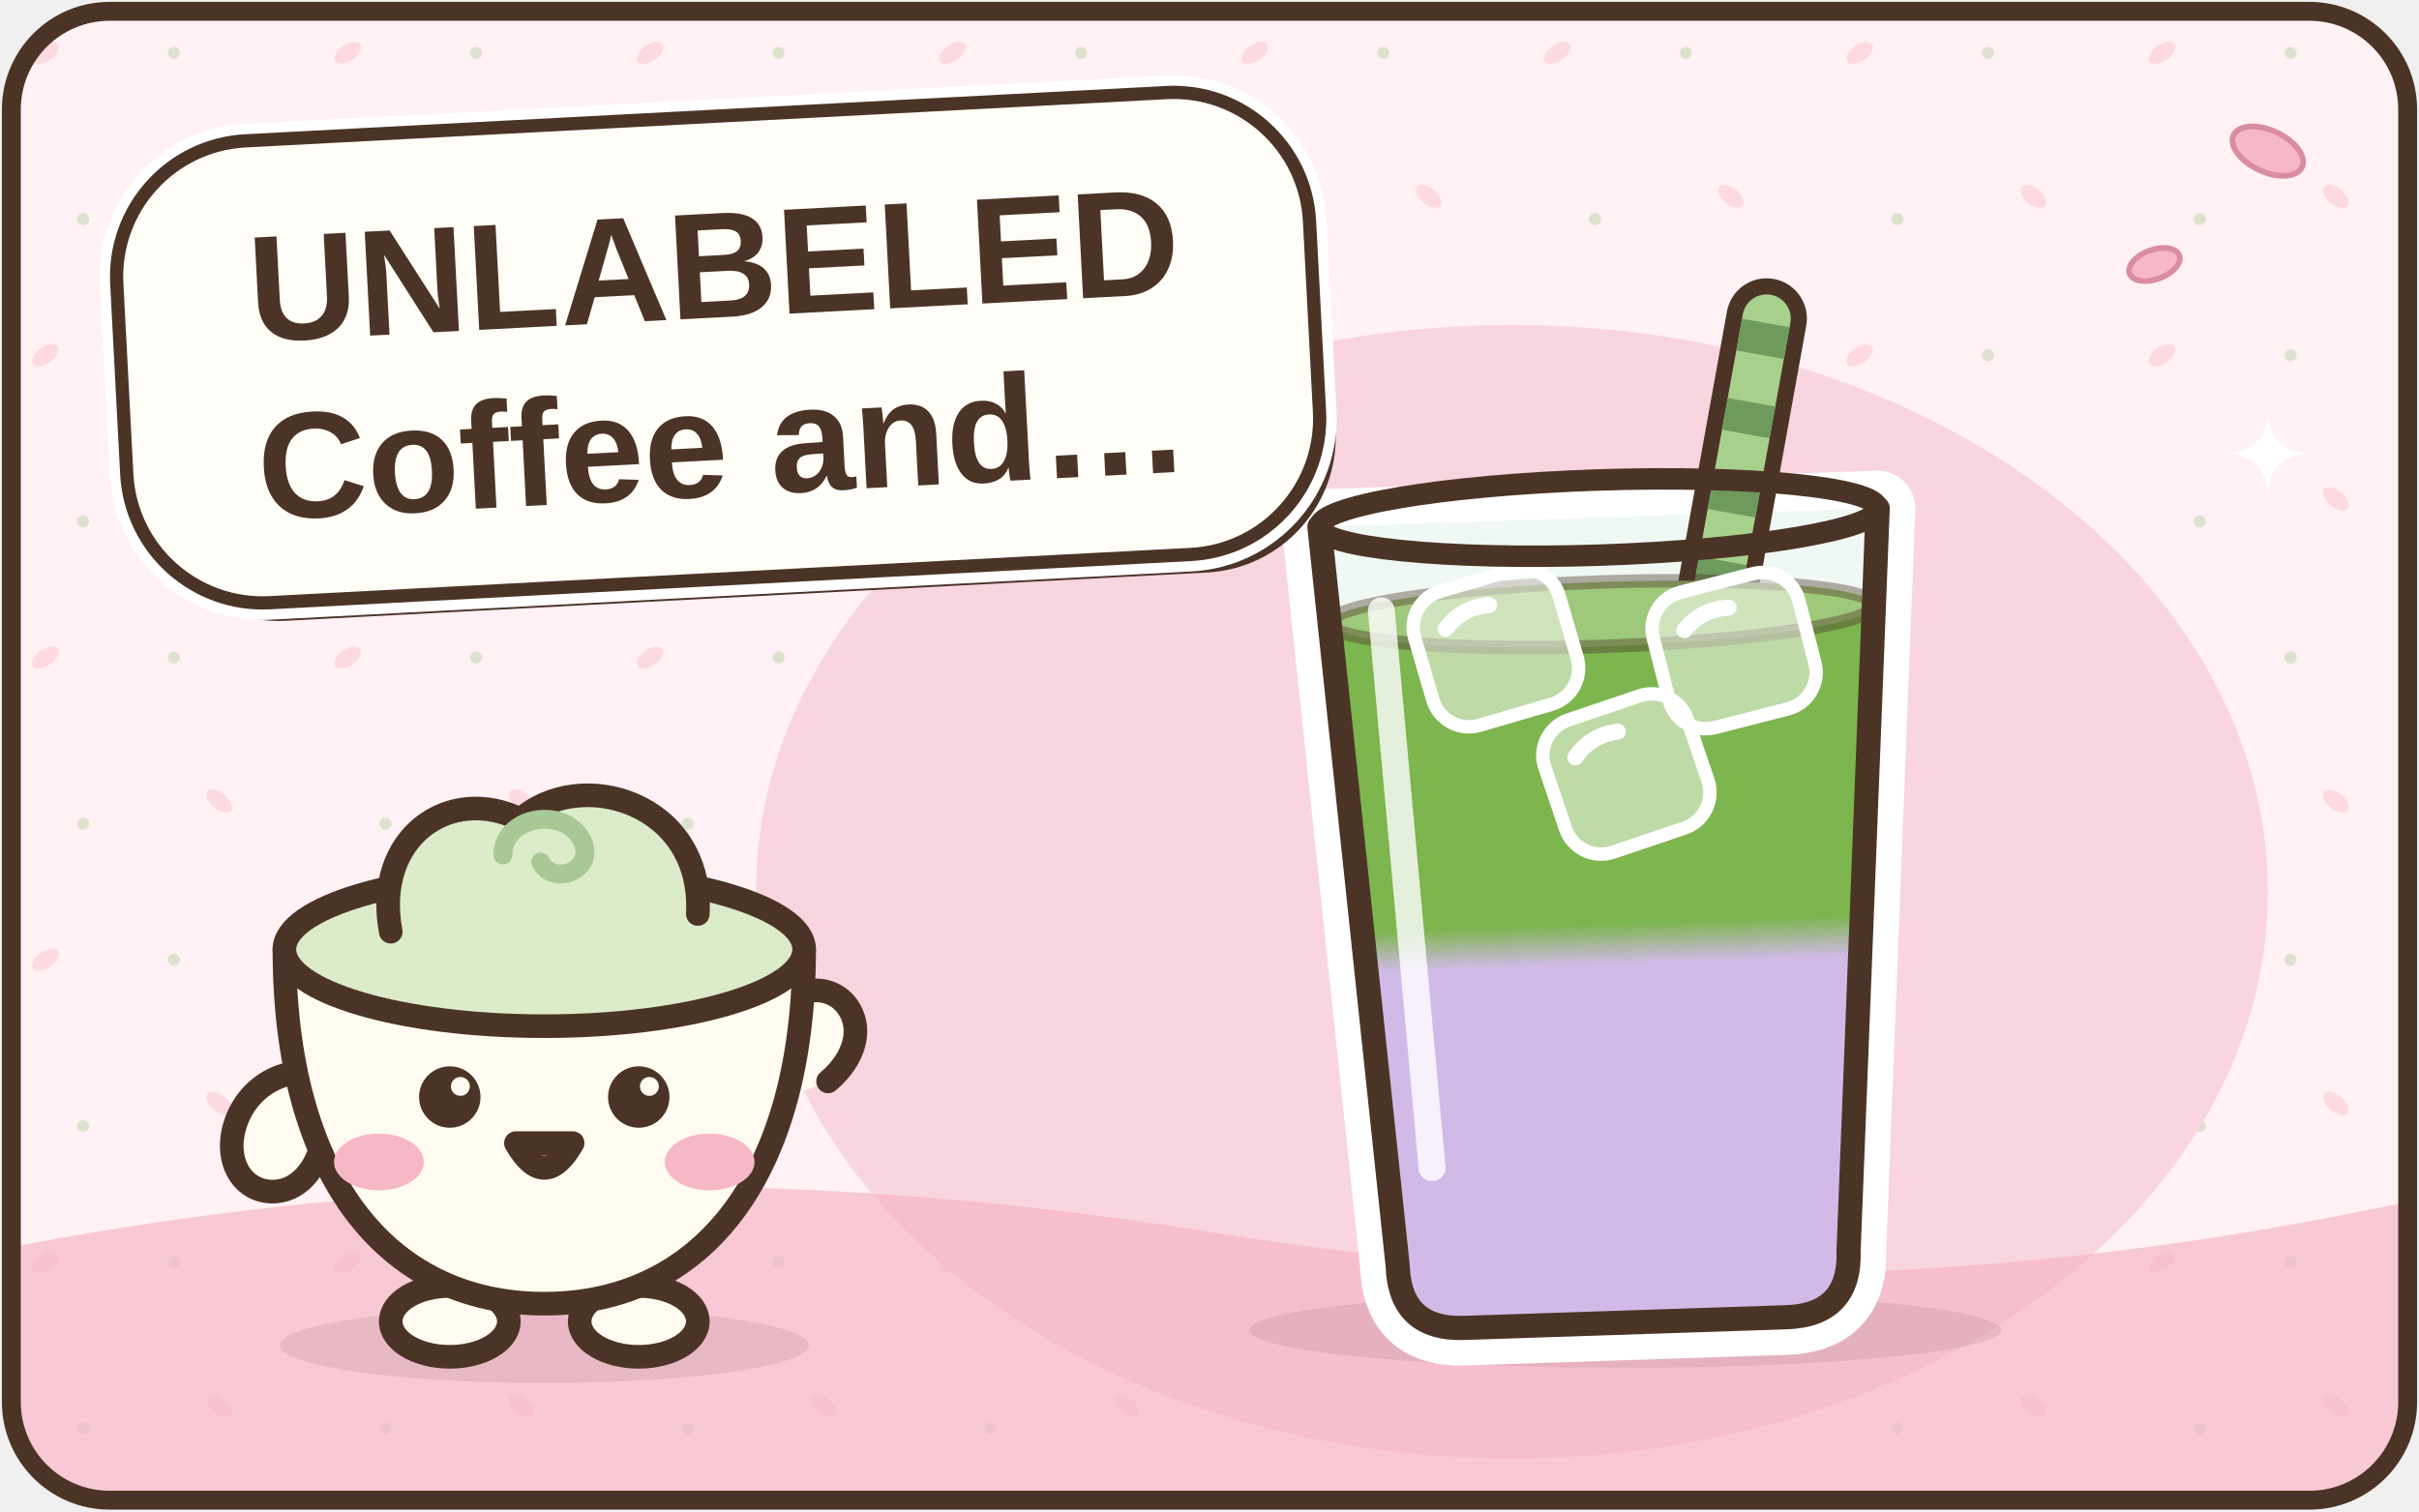
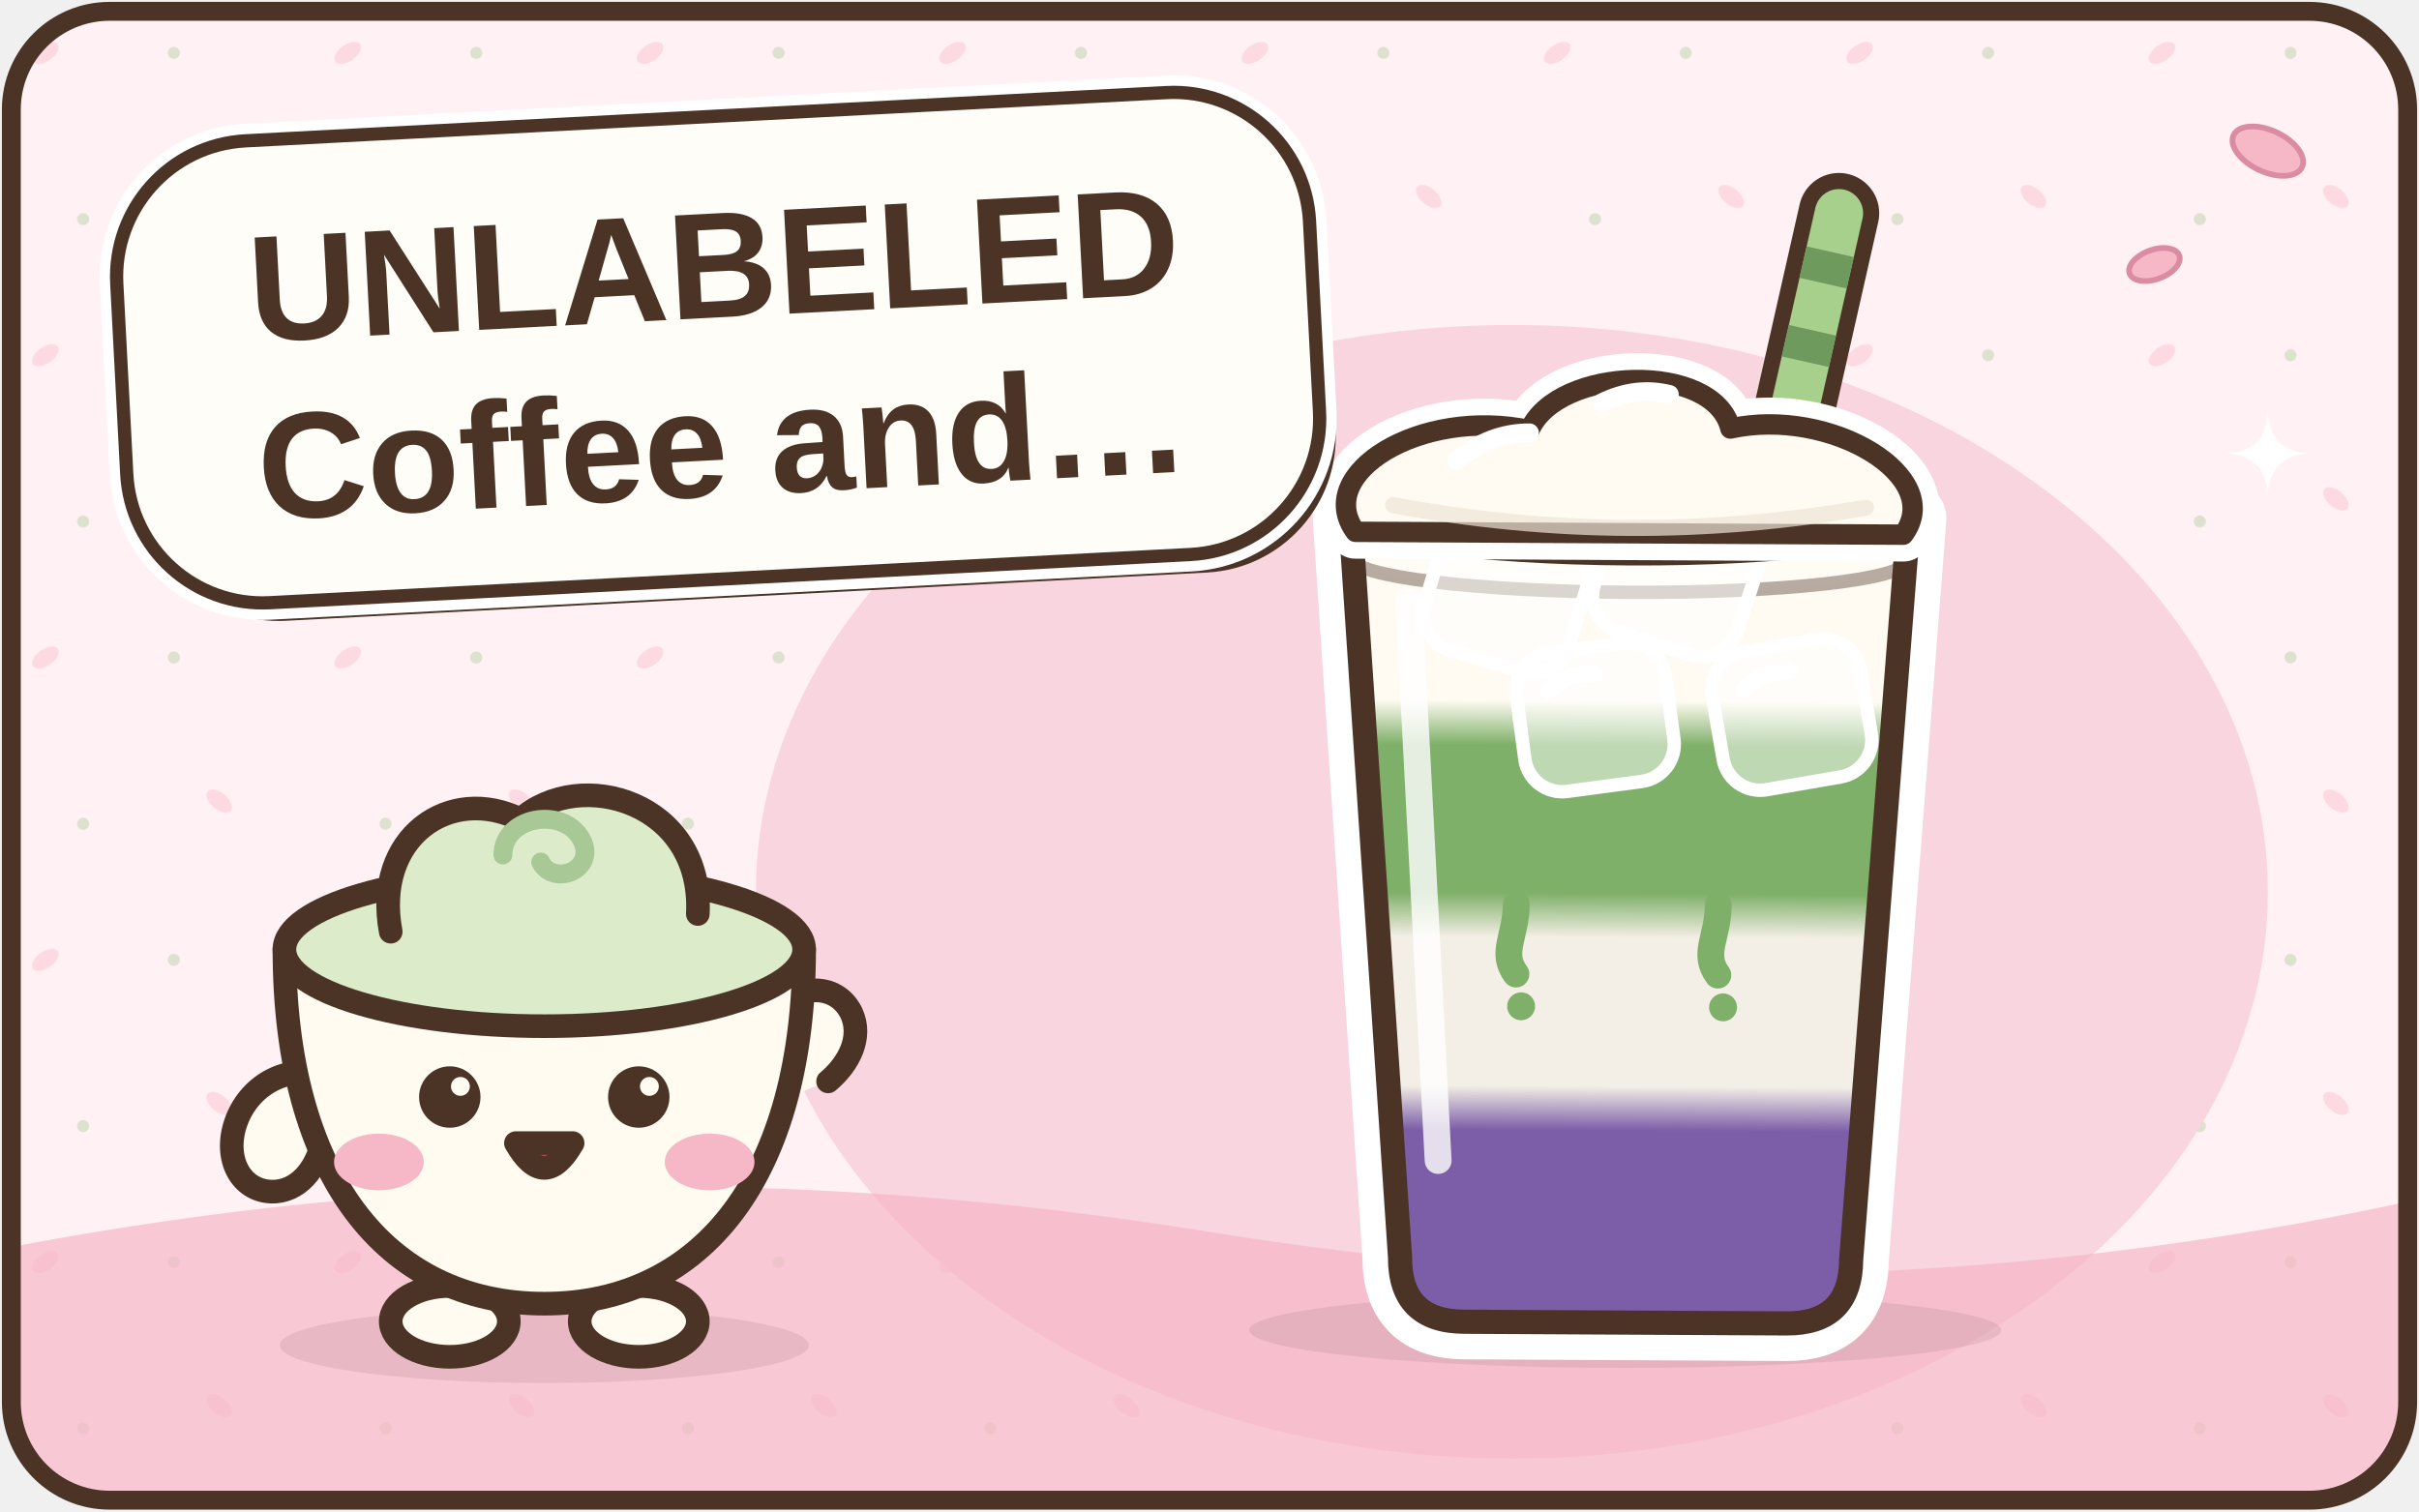
<svg xmlns="http://www.w3.org/2000/svg" viewBox="0 0 640 400" width="640" height="400" class="art-event" role="img" aria-label="UNLABELED Coffee and Matcha" font-family="'M PLUS Rounded 1c', ui-rounded, 'Hiragino Maru Gothic ProN', 'Arial Rounded MT Bold', Nunito, Arial, sans-serif">
  <defs>
    <pattern id="e1eacd4yp" width="80" height="80" patternUnits="userSpaceOnUse">
      <g fill="#F6A3B8" fill-opacity=".3">
        <ellipse cx="12" cy="14" rx="4" ry="2.2" transform="rotate(-35 12 14)" />
        <ellipse cx="58" cy="52" rx="4" ry="2.2" transform="rotate(40 58 52)" />
      </g>
      <g fill="#8CBF7A" fill-opacity=".3">
        <circle cx="46" cy="14" r="1.6" />
        <circle cx="22" cy="58" r="1.6" />
      </g>
    </pattern>
-     <linearGradient id="e1eacd4yd0l" gradientUnits="userSpaceOnUse" x1="0" x2="0" y1="-132" y2="-4">
-       <stop offset="0%" stop-color="#7DB54E" />
-       <stop offset="45%" stop-color="#7DB54E" />
-       <stop offset="51%" stop-color="#D2BAE8" />
-       <stop offset="100%" stop-color="#D2BAE8" />
+     <linearGradient id="e1eacd4yd0l" gradientUnits="userSpaceOnUse" x1="0" x2="0" y1="-142" y2="-4">
+       <stop offset="0%" stop-color="#FFFBF2" />
+       <stop offset="19%" stop-color="#FFFBF2" />
+       <stop offset="25%" stop-color="#7FB069" />
+       <stop offset="45%" stop-color="#7FB069" />
+       <stop offset="51%" stop-color="#F4EFE6" />
+       <stop offset="71%" stop-color="#F4EFE6" />
+       <stop offset="77%" stop-color="#7B5EA7" />
+       <stop offset="100%" stop-color="#7B5EA7" />
    </linearGradient>
    <clipPath id="e1eacd4yd0c">
      <path d="M-52 -150L-42 -12Q-42 0 -30 0L30 0Q42 0 42 -12L52 -150Z" />
    </clipPath>
  </defs>
  <rect x="3" y="3" width="634" height="394" rx="26" fill="#FFF1F4" class="art-bg" />
  <rect x="3" y="3" width="634" height="394" rx="26" fill="url(#e1eacd4yp)" />
  <ellipse cx="400" cy="236" rx="200" ry="150" fill="#F9D5DF" />
  <path d="M3 330Q160 300 320 326 T 637 318L637 371Q637 397 611 397L29 397Q3 397 3 371Z" fill="#F6B7C7" opacity="0.7" />
  <ellipse cx="430" cy="352" rx="99.5" ry="10" fill="#4B3426" opacity="0.1" />
-   <g transform="translate(430 350) rotate(-1.9) scale(1.421)">
+   <g transform="translate(430 350) rotate(0.3) scale(1.421)">
    <path d="M-52 -150L-42 -12Q-42 0 -30 0L30 0Q42 0 42 -12L52 -150Z" fill="#FFFFFF" stroke="#FFFFFF" stroke-width="14" stroke-linejoin="round" />
    <path d="M-52 -150L-42 -12Q-42 0 -30 0L30 0Q42 0 42 -12L52 -150Z" fill="#EEF7F3" fill-opacity="0.9" />
-     <path d="M-3.6 -18L32.5 -186" fill="none" stroke="#4B3426" stroke-width="15" stroke-linecap="round" stroke-linejoin="round" />
-     <path d="M-3.6 -18L32.5 -186" fill="none" stroke="#A8D08D" stroke-width="9" stroke-linecap="round" stroke-linejoin="round" />
-     <path d="M-3.6 -18L32.5 -186" fill="none" stroke="#6E9A5E" stroke-width="9" stroke-linecap="butt" stroke-linejoin="round" stroke-dasharray="6 9" />
+     <path d="M-3 -18L38.7 -206.8" fill="none" stroke="#4B3426" stroke-width="15" stroke-linecap="round" stroke-linejoin="round" />
+     <path d="M-3 -18L38.7 -206.8" fill="none" stroke="#A8D08D" stroke-width="9" stroke-linecap="round" stroke-linejoin="round" />
+     <path d="M-3 -18L38.7 -206.8" fill="none" stroke="#6E9A5E" stroke-width="9" stroke-linecap="butt" stroke-linejoin="round" stroke-dasharray="6 9" />
    <g clip-path="url(#e1eacd4yd0c)">
-       <rect x="-80" y="-132" width="160" height="132" fill="url(#e1eacd4yd0l)" />
-       <ellipse cx="0" cy="-132" rx="50.8" ry="6" fill="#9EC87A" stroke="#4B3426" stroke-width="2.5" stroke-opacity="0.4" />
-       <rect x="-33.9" y="-139.4" width="28" height="26" rx="7" transform="rotate(-14.4 -19.9 -126.4)" fill="#FFFFFF" fill-opacity="0.5" stroke="#FFFFFF" stroke-width="2.5" stroke-opacity="1" />
-       <path d="M-27.9 -132.4 q 4 -3 9 -2" transform="rotate(-14.4 -19.9 -126.4)" fill="none" stroke="#FFFFFF" stroke-width="3" stroke-linecap="round" stroke-linejoin="round" />
-       <rect x="-10.4" y="-115.1" width="28" height="26" rx="7" transform="rotate(-16.8 3.6 -102.1)" fill="#FFFFFF" fill-opacity="0.5" stroke="#FFFFFF" stroke-width="2.5" stroke-opacity="1" />
-       <path d="M-4.4 -108.1 q 4 -3 9 -2" transform="rotate(-16.8 3.6 -102.1)" fill="none" stroke="#FFFFFF" stroke-width="3" stroke-linecap="round" stroke-linejoin="round" />
-       <rect x="10.4" y="-137.4" width="28" height="26" rx="7" transform="rotate(-12.5 24.4 -124.4)" fill="#FFFFFF" fill-opacity="0.5" stroke="#FFFFFF" stroke-width="2.5" stroke-opacity="1" />
-       <path d="M16.4 -130.4 q 4 -3 9 -2" transform="rotate(-12.5 24.4 -124.4)" fill="none" stroke="#FFFFFF" stroke-width="3" stroke-linecap="round" stroke-linejoin="round" />
+       <rect x="-80" y="-142" width="160" height="142" fill="url(#e1eacd4yd0l)" />
+       <path d="M-20.7 -77.8 c 0 6 -3 9 0 13" fill="none" stroke="#7FB069" stroke-width="5" stroke-linecap="round" stroke-linejoin="round" />
+       <circle cx="-19.7" cy="-58.8" r="2.6" fill="#7FB069" />
+       <path d="M16.9 -77.8 c 0 6 -3 9 0 13" fill="none" stroke="#7FB069" stroke-width="5" stroke-linecap="round" stroke-linejoin="round" />
+       <circle cx="17.9" cy="-58.8" r="2.6" fill="#7FB069" />
+       <ellipse cx="0" cy="-142" rx="51.5" ry="6" fill="#FFFCF5" stroke="#4B3426" stroke-width="2.5" stroke-opacity="0.4" />
+       <rect x="-36.9" y="-148.5" width="28" height="26" rx="7" transform="rotate(16.5 -22.9 -135.5)" fill="#FFFFFF" fill-opacity="0.5" stroke="#FFFFFF" stroke-width="2.5" stroke-opacity="1" />
+       <path d="M-30.9 -141.5 q 4 -3 9 -2" transform="rotate(16.5 -22.9 -135.5)" fill="none" stroke="#FFFFFF" stroke-width="3" stroke-linecap="round" stroke-linejoin="round" />
+       <rect x="-20.2" y="-125.7" width="28" height="26" rx="7" transform="rotate(-7.9 -6.2 -112.7)" fill="#FFFFFF" fill-opacity="0.5" stroke="#FFFFFF" stroke-width="2.5" stroke-opacity="1" />
+       <path d="M-14.2 -118.7 q 4 -3 9 -2" transform="rotate(-7.9 -6.2 -112.7)" fill="none" stroke="#FFFFFF" stroke-width="3" stroke-linecap="round" stroke-linejoin="round" />
+       <rect x="-5.3" y="-151.9" width="28" height="26" rx="7" transform="rotate(17.8 8.7 -138.9)" fill="#FFFFFF" fill-opacity="0.5" stroke="#FFFFFF" stroke-width="2.5" stroke-opacity="1" />
+       <path d="M0.7 -144.9 q 4 -3 9 -2" transform="rotate(17.8 8.7 -138.9)" fill="none" stroke="#FFFFFF" stroke-width="3" stroke-linecap="round" stroke-linejoin="round" />
+       <rect x="16.4" y="-126.4" width="28" height="26" rx="7" transform="rotate(-10.1 30.4 -113.4)" fill="#FFFFFF" fill-opacity="0.5" stroke="#FFFFFF" stroke-width="2.5" stroke-opacity="1" />
+       <path d="M22.4 -119.4 q 4 -3 9 -2" transform="rotate(-10.1 30.4 -113.4)" fill="none" stroke="#FFFFFF" stroke-width="3" stroke-linecap="round" stroke-linejoin="round" />
    </g>
    <path d="M-35 -30L-41 -134" fill="none" stroke="#FFFFFF" stroke-width="5" stroke-linecap="round" stroke-linejoin="round" opacity="0.8" />
    <path d="M-52 -150L-42 -12Q-42 0 -30 0L30 0Q42 0 42 -12L52 -150" fill="none" stroke="#4B3426" stroke-width="4.5" stroke-linecap="round" stroke-linejoin="round" />
    <ellipse cx="0" cy="-150" rx="52" ry="7" fill="none" stroke="#4B3426" stroke-width="4" />
+     <path d="M-51 -147C-59 -157.8 -39 -170.3 -18.7 -166.1C-13.5 -178.1 15.6 -179.1 18.7 -166.6C37.4 -170.8 59 -157.8 51 -147Z" fill="#FFFFFF" stroke="#FFFFFF" stroke-width="10" stroke-linejoin="round" />
+     <path d="M-51 -147C-59 -157.8 -39 -170.3 -18.7 -166.1C-13.5 -178.1 15.6 -179.1 18.7 -166.6C37.4 -170.8 59 -157.8 51 -147Z" fill="#FFFBF2" stroke="#4B3426" stroke-width="3.8" stroke-linejoin="round" />
+     <path d="M-44 -152Q0 -144 44 -152" fill="none" stroke="#ECE4D5" stroke-width="3" stroke-linecap="round" stroke-linejoin="round" opacity="0.7" />
+     <path d="M-32.2 -160.4 q 6.2 -5.2 13.5 -5.2M-5.2 -171.3 q 6.2 -3.1 12.5 -1.6" fill="none" stroke="#FFFFFF" stroke-width="3.5" stroke-linecap="round" stroke-linejoin="round" />
  </g>
  <ellipse cx="144" cy="356" rx="70" ry="10" fill="#4B3426" opacity="0.1" />
  <g transform="translate(44 170) scale(3.125)">
    <path class="m-o m-c m-arm-l" stroke="#4B3426" stroke-width="2" stroke-linejoin="round" stroke-linecap="round" fill="#FFFBF0" d="M12.5 36.5c-3-.5-6 1.5-6.8 4.8-.7 3 1 5.4 3.6 5.2 2.2-.2 3.6-2.3 4-4.6" />
    <g transform="rotate(-120 52 38)">
      <path class="m-o m-c m-arm-r" stroke="#4B3426" stroke-width="2" stroke-linejoin="round" stroke-linecap="round" fill="#FFFBF0" d="M51.5 36.5c3-.5 6 1.5 6.8 4.8.7 3-1 5.4-3.6 5.2-2.2-.2-3.6-2.3-4-4.6" />
    </g>
    <g class="m-feet">
      <ellipse class="m-o m-c m-foot-l" stroke="#4B3426" stroke-width="2" stroke-linejoin="round" stroke-linecap="round" fill="#FFFBF0" cx="24" cy="57.5" rx="5" ry="3" />
      <ellipse class="m-o m-c m-foot-r" stroke="#4B3426" stroke-width="2" stroke-linejoin="round" stroke-linecap="round" fill="#FFFBF0" cx="40" cy="57.5" rx="5" ry="3" />
    </g>
    <path class="m-o m-c m-cup" stroke="#4B3426" stroke-width="2" stroke-linejoin="round" stroke-linecap="round" fill="#FFFBF0" d="M10 26c0 19 8.5 30 22 30s22-11 22-30z" />
    <g class="m-foamg">
      <ellipse class="m-o m-f" stroke="#4B3426" stroke-width="2" stroke-linejoin="round" stroke-linecap="round" fill="#DCEBC9" cx="32" cy="26" rx="22" ry="6.5" />
      <path class="m-o m-f" stroke="#4B3426" stroke-width="2" stroke-linejoin="round" stroke-linecap="round" fill="#DCEBC9" d="M19 24.5c-1.5-8 5-12.5 11-9.5 5-4.5 15.5-1.5 15 8" />
      <path class="m-s" fill="none" stroke="#A8C996" stroke-width="1.6" stroke-linecap="round" d="M28.5 18c0-3.4 5.5-4.2 6.8-1 .9 2.4-2.6 3.6-3.6 1.6" />
    </g>
    <g class="m-look">
      <g class="m-eyes">
        <circle class="m-ink" fill="#4B3426" cx="24" cy="38.5" r="2.6" />
        <circle class="m-ink" fill="#4B3426" cx="40" cy="38.5" r="2.6" />
        <circle class="m-hi" fill="#FFFBF0" cx="24.9" cy="37.6" r=".8" />
        <circle class="m-hi" fill="#FFFBF0" cx="40.9" cy="37.6" r=".8" />
      </g>
    </g>
    <ellipse class="m-blush" fill="#F6B7C7" cx="18" cy="44" rx="3.8" ry="2.4" />
    <ellipse class="m-blush" fill="#F6B7C7" cx="46" cy="44" rx="3.8" ry="2.4" />
    <path class="m-o m-in m-mouth" stroke="#4B3426" stroke-width="2" stroke-linejoin="round" stroke-linecap="round" fill="#B4535F" d="M29.6 42.4q2.4 4.2 4.8 0z" />
  </g>
  <ellipse cx="600" cy="40" rx="10" ry="5.5" transform="rotate(25 600 40)" fill="#F6B7C7" stroke="#D98CA2" stroke-width="1.5" />
  <ellipse cx="570" cy="70" rx="7" ry="3.9" transform="rotate(-20 570 70)" fill="#F6B7C7" stroke="#D98CA2" stroke-width="1.5" />
  <ellipse cx="250" cy="120" rx="6" ry="3.3" transform="rotate(40 250 120)" fill="#F6B7C7" stroke="#D98CA2" stroke-width="1.5" />
  <path d="M600 108Q600 120 612 120Q600 120 600 132Q600 120 588 120Q600 120 600 108Z" fill="#FFFFFF" />
  <path d="M256 51Q256 60 265 60Q256 60 256 69Q256 60 247 60Q256 60 256 51Z" fill="#FFFFFF" />
  <path d="M64 112Q64 120 72 120Q64 120 64 128Q64 120 56 120Q64 120 64 112Z" fill="#FFFFFF" />
  <g transform="rotate(-3 190 92)">
    <rect x="36" y="35.8" width="316" height="122.4" rx="36" fill="#4B3426" />
    <rect x="32" y="30.8" width="316" height="122.4" rx="36" fill="#FFFDF7" stroke="#FFFFFF" stroke-width="9" paint-order="stroke" />
    <rect x="32" y="30.8" width="316" height="122.4" rx="36" fill="none" stroke="#4B3426" stroke-width="3.5" />
    <text x="190" y="84" font-size="40" font-weight="800" text-anchor="middle" fill="#4B3426">UNLABELED</text>
    <text x="190" y="131.2" font-size="40" font-weight="800" text-anchor="middle" fill="#4B3426">Coffee and…</text>
  </g>
  <rect x="3" y="3" width="634" height="394" rx="26" fill="none" stroke="#4B3426" stroke-width="5" />
</svg>
